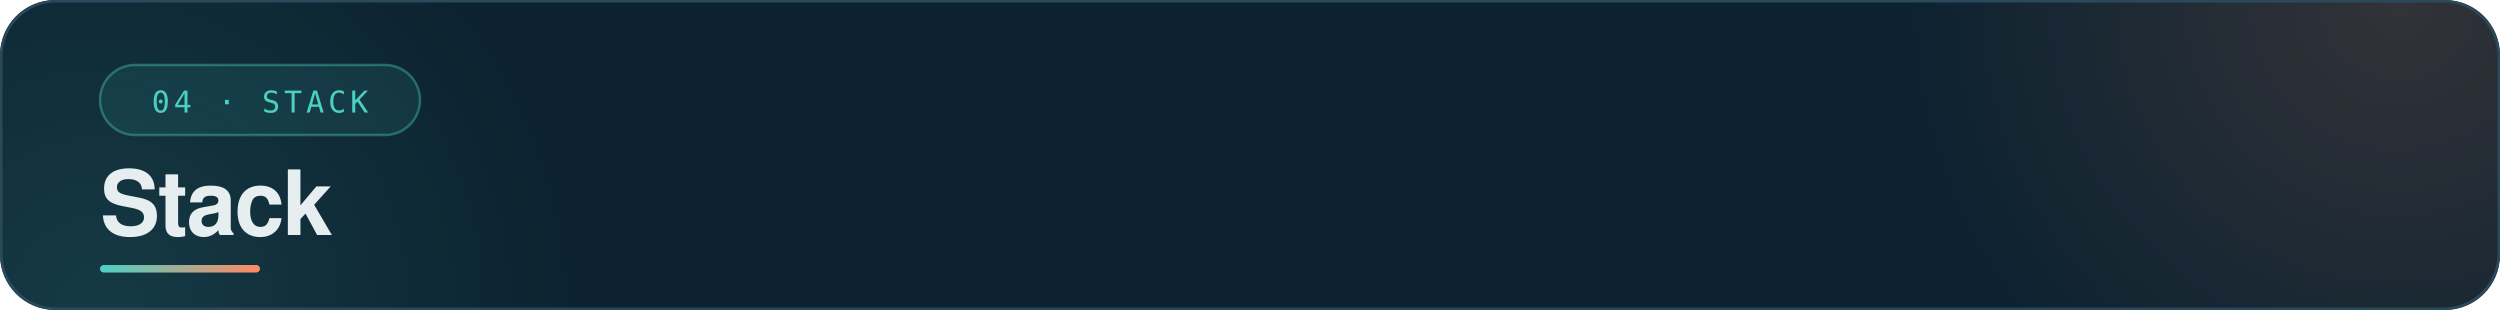
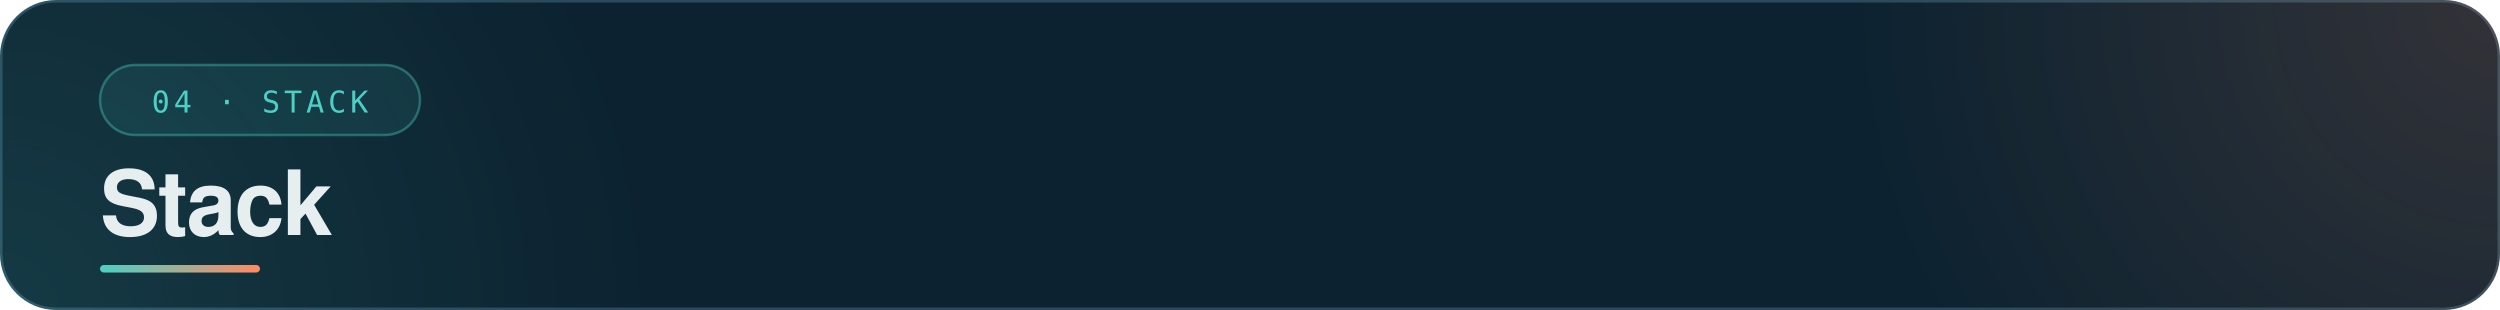
<svg xmlns="http://www.w3.org/2000/svg" width="1000" height="124" viewBox="0 0 1000 124" role="img" aria-label="04 · STACK: Stack">
  <defs>
    <linearGradient id="g" x1="0" y1="0" x2="1" y2="0">
      <stop offset="0" stop-color="#4cd0c4" />
      <stop offset="1" stop-color="#ff8a63" />
    </linearGradient>
-     <radialGradient id="a">
+     <radialGradient id="h1" gradientUnits="userSpaceOnUse" cx="1000" cy="0" r="260">
      <stop offset="0" stop-color="#ff8a63" stop-opacity="0.16" />
      <stop offset="1" stop-color="#ff8a63" stop-opacity="0" />
    </radialGradient>
-     <radialGradient id="b">
+     <radialGradient id="h2" gradientUnits="userSpaceOnUse" cx="0" cy="124" r="260">
      <stop offset="0" stop-color="#4cd0c4" stop-opacity="0.14" />
      <stop offset="1" stop-color="#4cd0c4" stop-opacity="0" />
    </radialGradient>
-     <clipPath id="c">
+     <clipPath id="k">
      <rect width="1000" height="124" rx="22" />
    </clipPath>
  </defs>
-   <g clip-path="url(#c)">
-     <rect width="1000" height="124" fill="#0c2230" />
-     <circle cx="960" cy="0" r="200" fill="url(#a)" />
-     <circle cx="40" cy="124" r="190" fill="url(#b)" />
+   <rect x="0.5" y="0.5" width="999" height="123" rx="22" fill="#0c2230" stroke="#2a4a5c" />
+   <g clip-path="url(#k)">
+     <rect width="1000" height="124" fill="url(#h1)" />
+     <rect width="1000" height="124" fill="url(#h2)" />
  </g>
-   <rect x="0.5" y="0.5" width="999" height="123" rx="22" fill="none" stroke="#2a4a5c" />
  <rect x="40" y="26" width="128" height="28" rx="14" fill="#4cd0c4" fill-opacity="0.10" stroke="#4cd0c4" stroke-opacity="0.38" />
  <text x="104" y="45" text-anchor="middle" font-family="Menlo,Consolas,'SFMono-Regular',monospace" font-size="12" letter-spacing="1.6" fill="#4cd0c4">04 · STACK</text>
  <text x="40" y="94" font-family="'Bricolage Grotesque','Figtree','Segoe UI',-apple-system,Helvetica,Arial,sans-serif" font-size="36" font-weight="800" letter-spacing="-0.8" fill="#e6eef0">Stack</text>
  <rect x="40" y="106" width="64" height="3" rx="1.5" fill="url(#g)" />
</svg>
